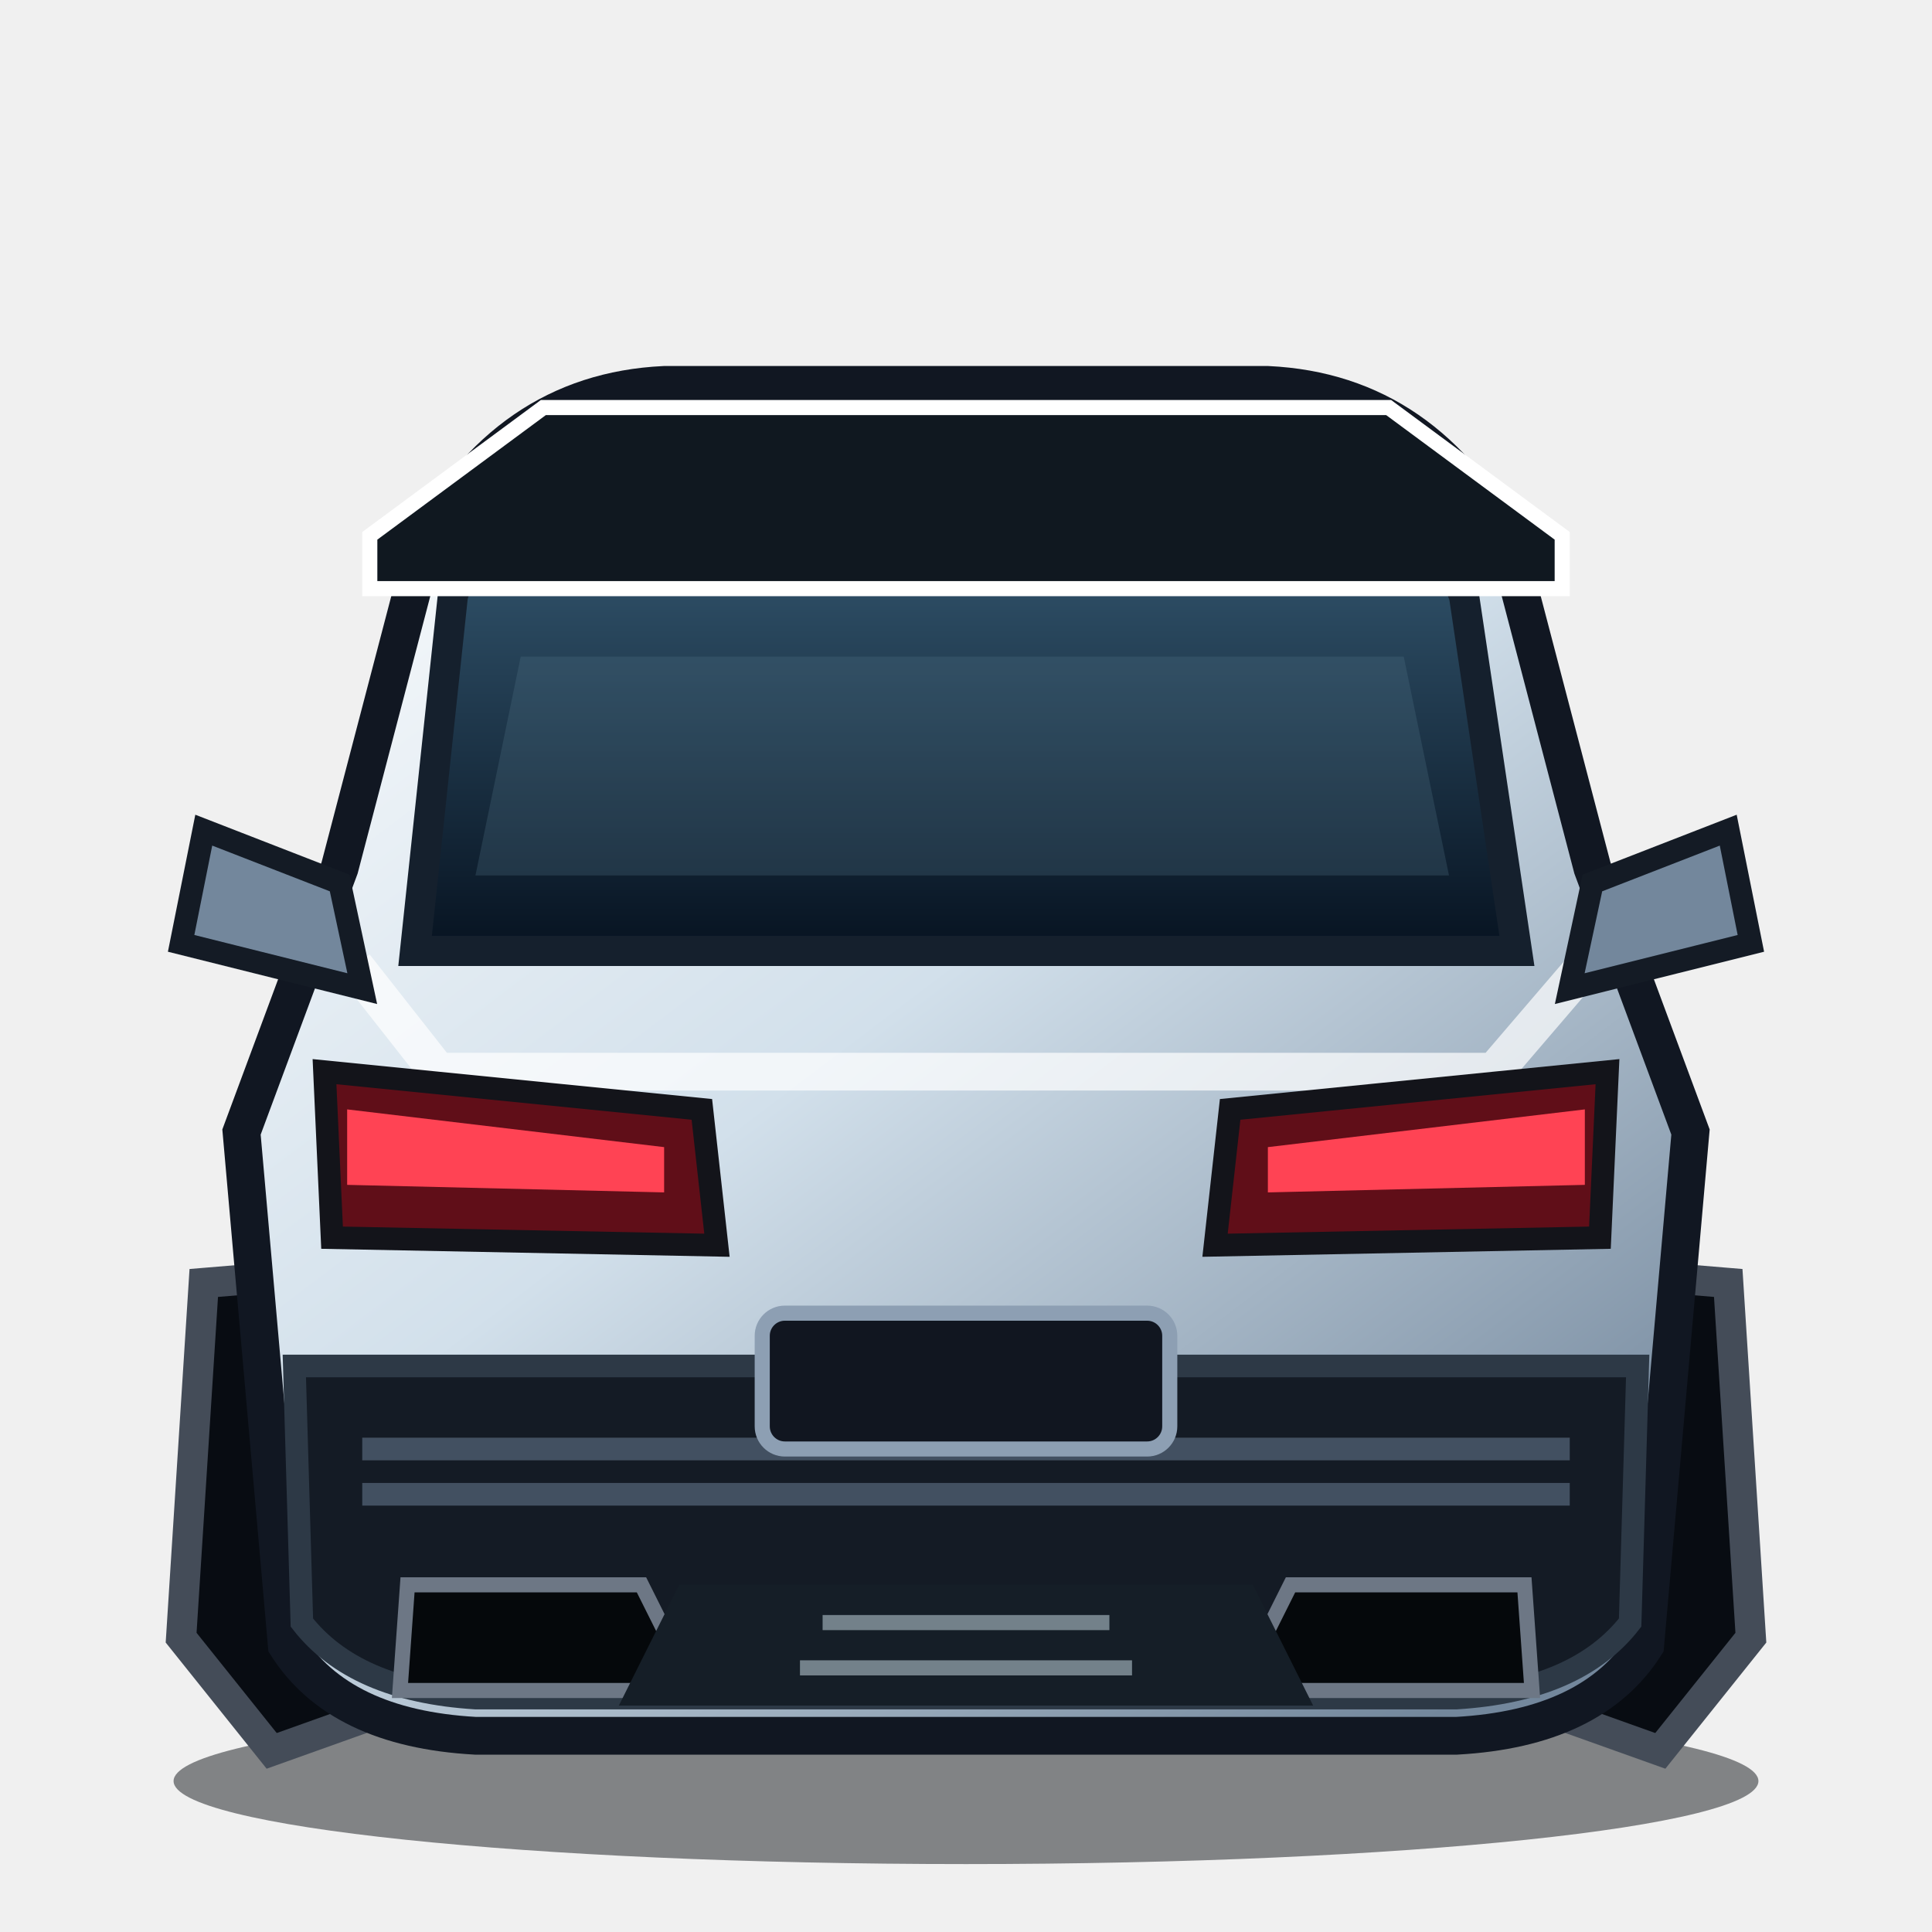
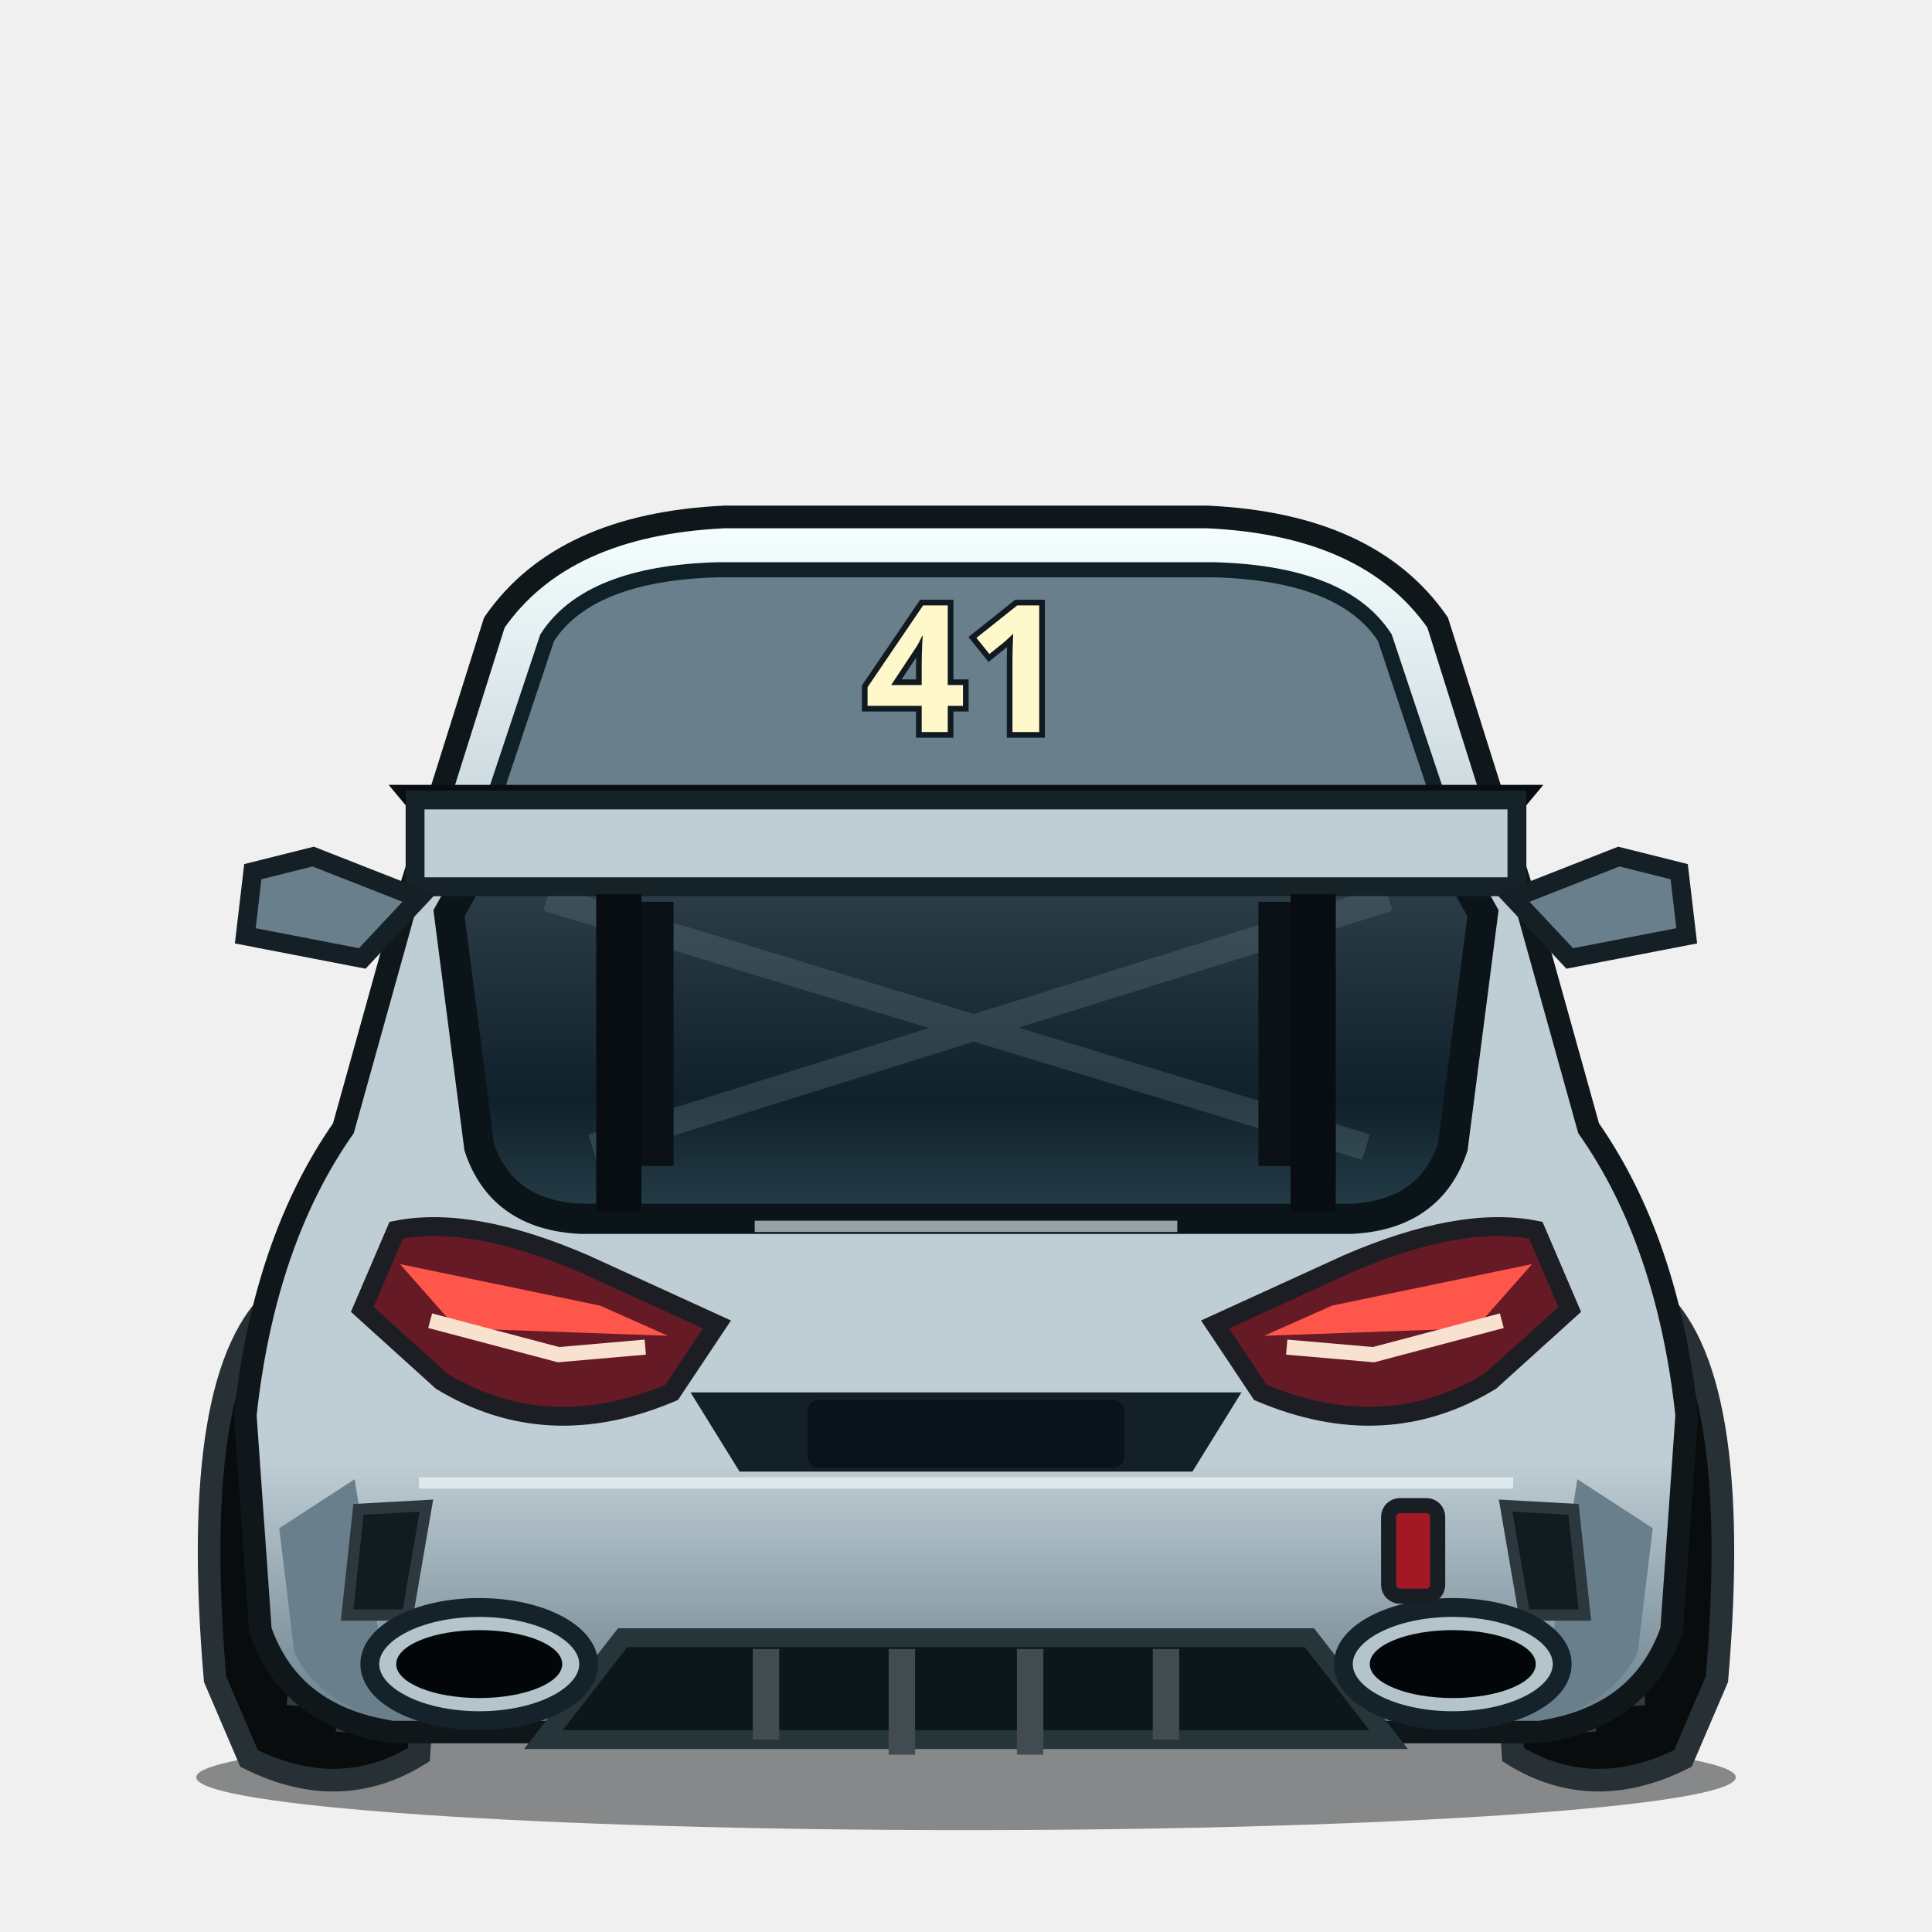
- <svg xmlns="http://www.w3.org/2000/svg" width="256" height="256" viewBox="0 0 256 256">
+ <svg xmlns="http://www.w3.org/2000/svg" width="512" height="512" viewBox="0 0 512 512">
  <defs>
-     <linearGradient id="paint" x2=".8" y2="1">
-       <stop stop-color="#ffffff" />
-       <stop offset=".5" stop-color="#d2e0eb" />
-       <stop offset="1" stop-color="#73879c" />
+     <linearGradient id="paint" x2="0" y2="1">
+       <stop stop-color="#f5ffff" />
+       <stop offset=".3" stop-color="#bfcdd4" />
+       <stop offset=".78" stop-color="#bfcdd4" />
+       <stop offset="1" stop-color="#697f8b" />
    </linearGradient>
    <linearGradient id="glass" x2="0" y2="1">
-       <stop stop-color="#385e78" />
-       <stop offset="1" stop-color="#071321" />
+       <stop stop-color="#354650" />
+       <stop offset=".7" stop-color="#10212b" />
+       <stop offset="1" stop-color="#263e48" />
    </linearGradient>
  </defs>
-   <ellipse cx="128" cy="236" rx="105" ry="11" fill="#090c11" opacity=".48" />
-   <path d="M27 170 24 217 36 232 50 227 51 168 Z M229 170 232 217 220 232 206 227 205 168Z" fill="#080c12" stroke="#444c58" stroke-width="4" />
-   <path d="M45 115 56 73 Q67 52 88 51 H168 Q189 52 200 73 L211 115 224 150 218 218 Q211 229 193 230 H63 Q45 229 38 218 L32 150Z" fill="url(#paint)" stroke="#111722" stroke-width="5" />
-   <path d="M60 79 Q64 64 88 63 H168 Q189 65 194 79 L201 126 H55Z" fill="url(#glass)" stroke="#15202d" stroke-width="4" />
-   <path d="M69 87 H186 L192 116 H63Z" fill="#55788b" opacity=".26" />
-   <path d="M47 128 58 142 H198 L210 128" fill="none" stroke="#ffffff" stroke-width="5" opacity=".7" />
-   <path d="M43 142 93 147 95 165 44 164Z M213 142 163 147 161 165 212 164Z" fill="#600e18" stroke="#13141a" stroke-width="3" />
-   <path d="M46 147 88 152 88 158 46 157Z M210 147 168 152 168 158 210 157Z" fill="#ff4354" />
-   <path d="M39 181 H217 L216 215 Q209 224 193 225 H63 Q47 224 40 215Z" fill="#141b25" stroke="#2d3946" stroke-width="3" />
-   <path d="M48 192 H208 M48 198 H208" stroke="#56677a" stroke-width="3" opacity=".7" />
-   <rect x="101" y="174" width="54" height="18" rx="3" fill="#111620" stroke="#8d9fb3" stroke-width="2" />
-   <path d="M54 210 H85 L92 224 H53Z M202 210 H171 L164 224 H203Z" fill="#05080b" stroke="#6d7785" stroke-width="2" />
-   <path d="M90 210 H166 L174 226 H82Z" fill="#151e27" />
-   <path d="M109 215 H147 M106 221 H150" stroke="#73818a" stroke-width="2" />
-   <path d="M49 71 72 54 H184 L207 71 V78 H49Z" fill="#101820" stroke="#ffffff" stroke-width="2" />
-   <path d="M45 117 27 110 24 125 48 131Z M211 117 229 110 232 125 208 131Z" fill="#73879c" stroke="#141b25" stroke-width="3" />
+   <ellipse cx="256" cy="471" rx="204" ry="14" fill="#05090a" opacity=".45" />
+   <path d="M74 343Q50 363 57 445L66 466Q90 478 111 465L119 352ZM438 343Q462 363 455 445L446 466Q422 478 401 465L393 352Z" fill="#080c0d" stroke="#273034" stroke-width="6" />
+   <path d="M84 358 78 452M96 360 91 459M428 358 434 452M416 360 421 459" stroke="#353a3c" stroke-width="4" />
+   <path d="M91 299 108 238 131 165Q149 139 192 137H320Q363 139 381 165L404 238 421 299Q442 329 447 375L443 432Q435 455 408 459H104Q77 455 69 432L65 375Q70 329 91 299Z" fill="url(#paint)" stroke="#10171a" stroke-width="6" />
+   <path d="M145 169Q156 152 190 151H322Q356 152 367 169L381 211H131Z" fill="#697f8b" stroke="#102027" stroke-width="4" />
+   <text x="256" y="194" text-anchor="middle" font-family="sans-serif" font-size="47" font-weight="900" fill="#fff8cb" stroke="#111a21" stroke-width="3" paint-order="stroke">41</text>
+   <path d="M119 242 133 217H379L393 242 385 304Q379 322 358 323H154Q133 322 127 304Z" fill="url(#glass)" stroke="#0b1419" stroke-width="8" />
+   <path d="M145 238 362 304M368 238 157 304" stroke="#67818a" stroke-width="7" opacity=".3" />
+   <path d="M173 239V309M339 239V309" stroke="#0a1217" stroke-width="11" />
+   <path d="M113 220H399L409 208H103Z" fill="#080d11" />
+   <path d="M110 212H402V235H110Z" fill="#bfcdd4" stroke="#152328" stroke-width="5" />
+   <path d="M164 237V321M348 237V321" stroke="#080d11" stroke-width="12" />
+   <path d="M111 238 83 227 67 231 65 248 96 254ZM401 238 429 227 445 231 447 248 416 254Z" fill="#697f8b" stroke="#141f26" stroke-width="5" />
+   <path d="M105 326Q125 322 155 335L190 351 178 369Q145 383 117 366L96 347Z M407 326Q387 322 357 335L322 351 334 369Q367 383 395 366L416 347Z" fill="#661a25" stroke="#1c1e23" stroke-width="5" />
+   <path d="M106 335 159 346 177 354 121 352Z M406 335 353 346 335 354 391 352Z" fill="#ff564b" />
+   <path d="M114 350 148 359 171 357M398 350 364 359 341 357" fill="none" stroke="#f8e1cf" stroke-width="4" />
+   <path d="M183 369H329L316 390H196Z" fill="#142027" />
+   <rect x="214" y="371" width="84" height="18" rx="3" fill="#09131b" />
+   <path d="M94 392 101 437Q110 446 135 445H377Q402 446 411 437L418 392 438 405 434 438Q427 452 408 456H104Q85 452 78 438L74 405Z" fill="#697f8b" />
+   <path d="M95 400 92 428 108 428 113 399Z M417 400 420 428 404 428 399 399Z" fill="#111b20" stroke="#2c383d" stroke-width="3" />
+   <path d="M165 434H347L368 461H144Z" fill="#0d161b" stroke="#26353a" stroke-width="5" />
+   <path d="M203 437V461M239 437V465M273 437V465M309 437V461" stroke="#424b50" stroke-width="7" />
+   <ellipse cx="127" cy="441" rx="29" ry="15" fill="#b3c5ca" stroke="#152229" stroke-width="5" />
+   <ellipse cx="127" cy="441" rx="22" ry="9" fill="#030608" />
+   <ellipse cx="385" cy="441" rx="29" ry="15" fill="#b3c5ca" stroke="#152229" stroke-width="5" />
+   <ellipse cx="385" cy="441" rx="22" ry="9" fill="#030608" />
+   <rect x="368" y="399" width="13" height="24" rx="3" fill="#a31825" stroke="#171e24" stroke-width="4" />
+   <path d="M200 325H312M111 393H401" stroke="#f5ffff" stroke-width="3" opacity=".6" />
</svg>
